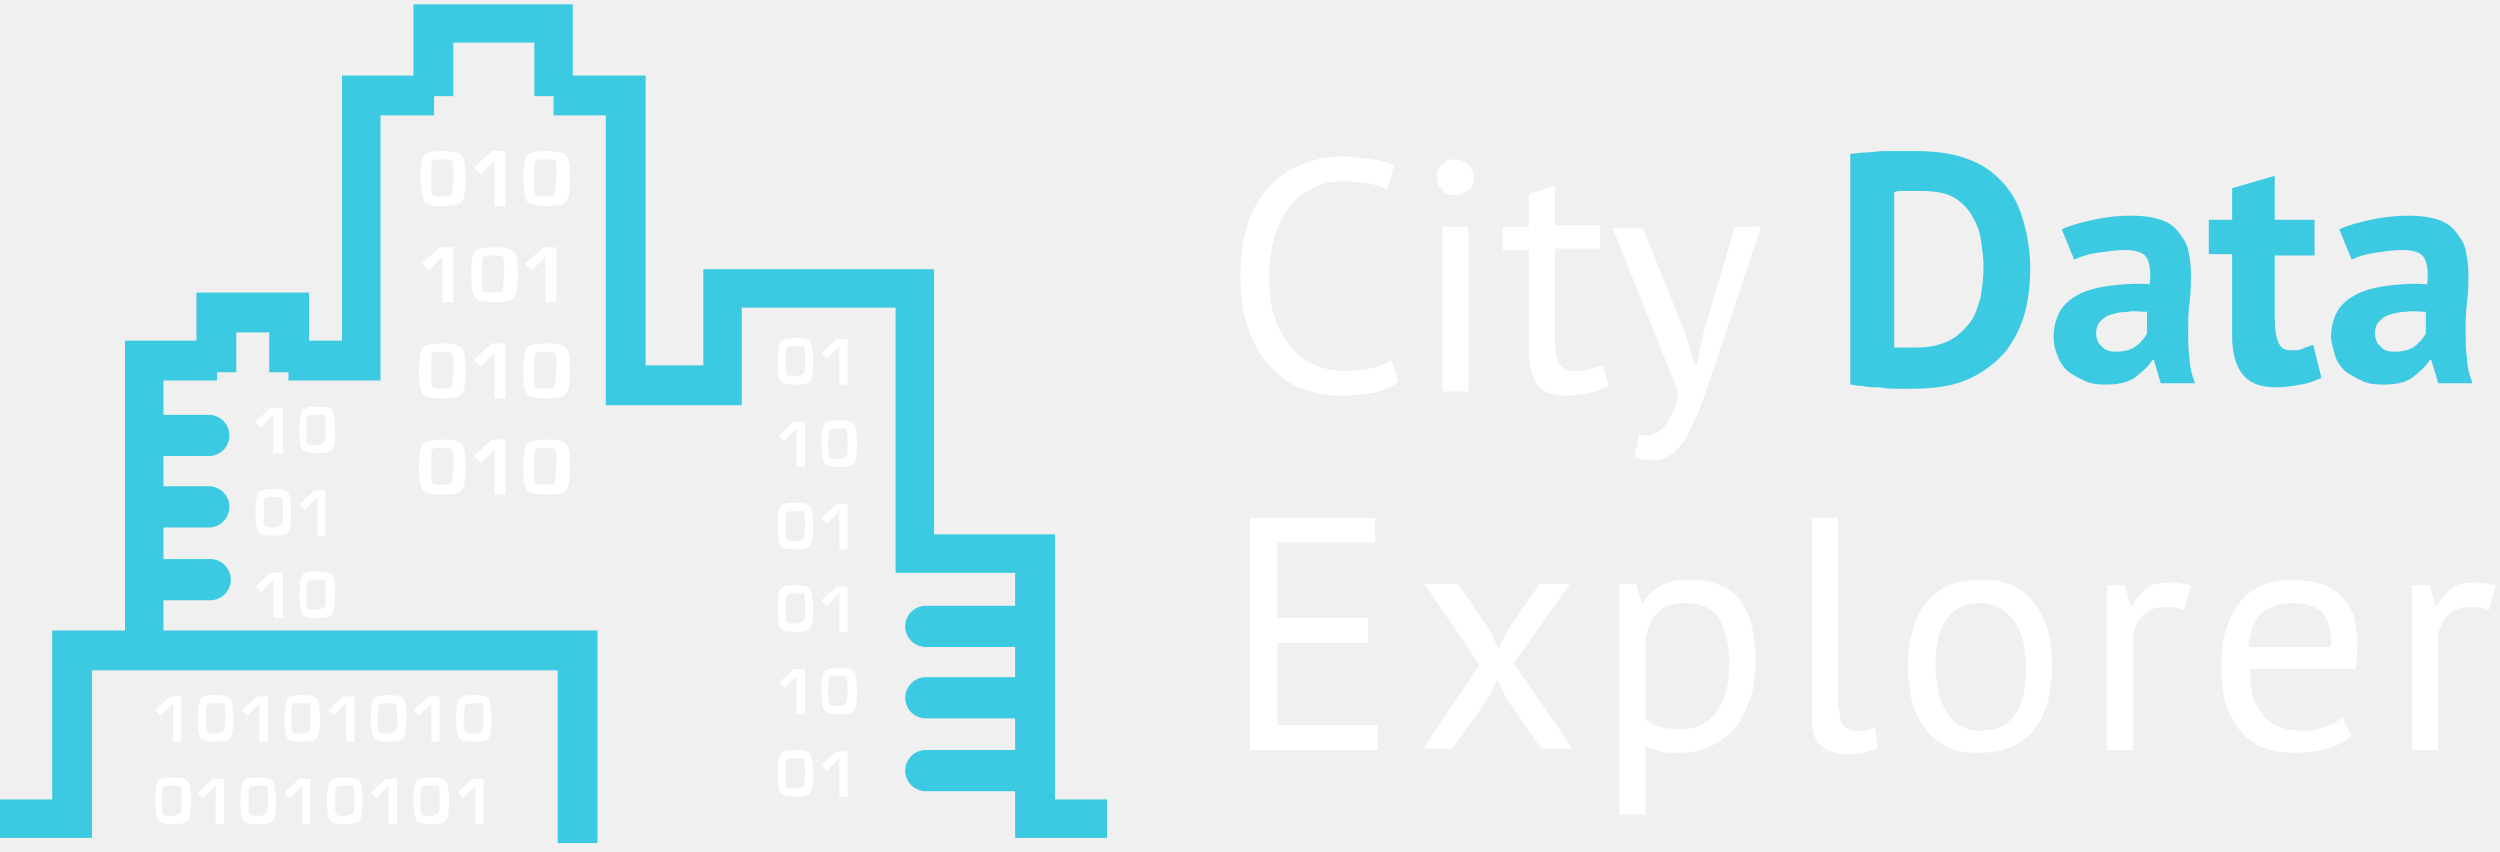
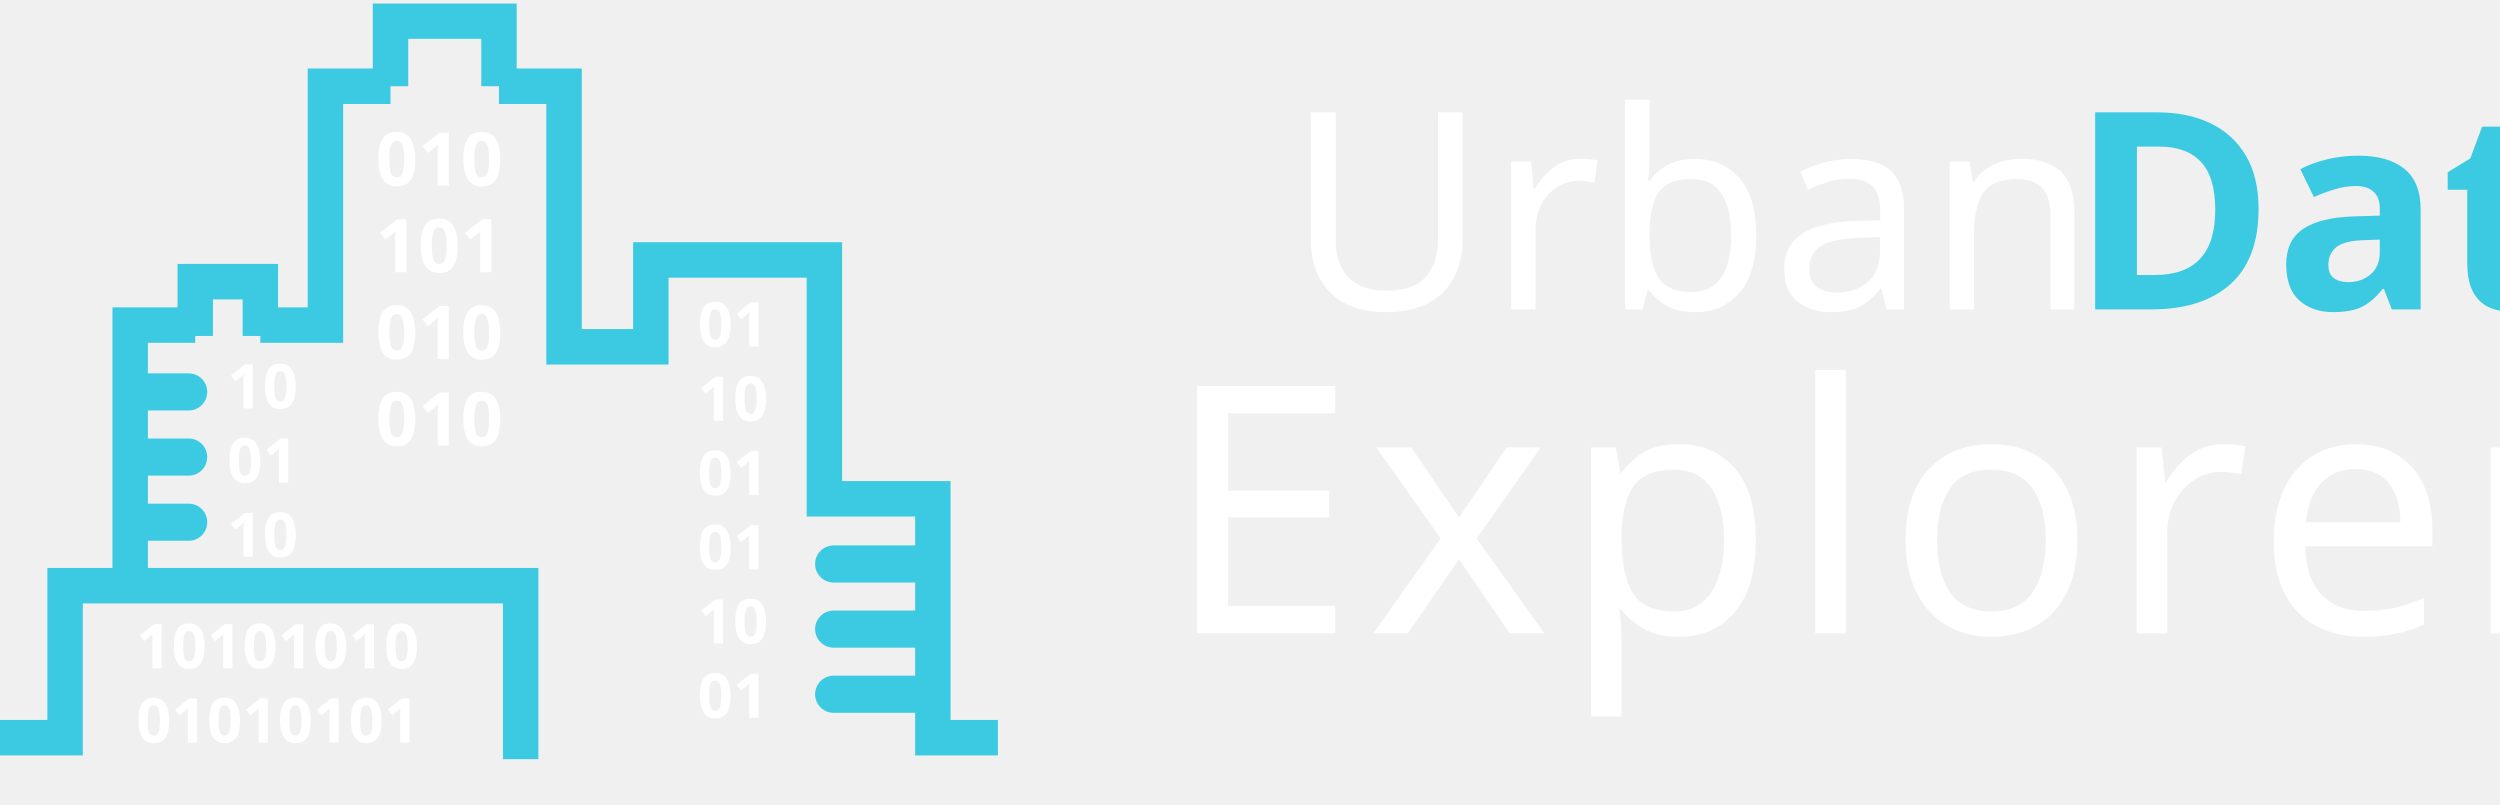
- <svg xmlns="http://www.w3.org/2000/svg" version="1.1" id="Layer_1" x="0px" y="0px" viewBox="0 0 182 62" style="enable-background:new 0 0 182 62;" xml:space="preserve">
-   <style type="text/css">
- 	.st0{enable-background:new    ;}
- 	.st1{fill:#FFFFFF;}
- 	.st2{fill:#3BCAE2;}
- 	.st3{filter:url(#Adobe_OpacityMaskFilter);}
- 	.st4{mask:url(#mask-2_1_);fill:#3BCAE2;}
- 	.st5{fill:none;stroke:#3BCAE2;stroke-width:3;stroke-linecap:round;}
- </style>
-   <g class="st0">
-     <path class="st1" d="M101.8,27.8c-0.5,0.4-1.1,0.6-1.8,0.8c-0.7,0.1-1.5,0.2-2.4,0.2c-1,0-2-0.2-2.8-0.5c-0.9-0.3-1.6-0.9-2.3-1.6   c-0.7-0.7-1.2-1.6-1.6-2.7c-0.4-1.1-0.6-2.4-0.6-3.9c0-1.6,0.2-2.9,0.6-4c0.4-1.1,1-2,1.7-2.7c0.7-0.7,1.5-1.2,2.3-1.5   c0.9-0.3,1.7-0.5,2.6-0.5c1,0,1.7,0.1,2.4,0.2c0.6,0.1,1.1,0.2,1.6,0.4l-0.5,1.8c-0.8-0.4-1.9-0.6-3.3-0.6c-0.7,0-1.3,0.1-1.9,0.4   s-1.2,0.6-1.7,1.2c-0.5,0.5-0.9,1.3-1.2,2.1c-0.3,0.9-0.5,2-0.5,3.2c0,1.2,0.1,2.2,0.4,3c0.3,0.9,0.7,1.6,1.2,2.2s1.1,1,1.8,1.3   s1.4,0.4,2.2,0.4c0.7,0,1.3-0.1,1.9-0.2c0.5-0.1,1-0.3,1.4-0.6L101.8,27.8z" />
-     <path class="st1" d="M104.6,12.9c0-0.4,0.1-0.7,0.4-0.9c0.2-0.3,0.6-0.4,0.9-0.4s0.7,0.1,1,0.4c0.3,0.3,0.4,0.6,0.4,0.9   c0,0.4-0.1,0.7-0.4,0.9c-0.3,0.2-0.6,0.4-1,0.4s-0.7-0.1-0.9-0.4C104.7,13.6,104.6,13.2,104.6,12.9z M105,16.5h1.9v12H105V16.5z" />
-     <path class="st1" d="M109.4,16.5h1.9v-2.4l1.9-0.6v2.9h3.3v1.7h-3.3v6.6c0,0.8,0.1,1.4,0.3,1.8c0.2,0.3,0.6,0.5,1.1,0.5   c0.4,0,0.8,0,1.1-0.1c0.3-0.1,0.6-0.2,1-0.3l0.4,1.5c-0.4,0.2-0.9,0.4-1.4,0.5s-1.1,0.2-1.7,0.2c-1,0-1.7-0.3-2.1-0.8   c-0.4-0.6-0.6-1.5-0.6-2.8v-7h-1.9V16.5z" />
-     <path class="st1" d="M122.7,24.3l0.7,2.3h0.1l0.5-2.3l2.3-7.8h1.9l-3.6,10.8c-0.3,0.8-0.5,1.5-0.8,2.3c-0.3,0.7-0.6,1.4-0.9,2   c-0.3,0.6-0.7,1-1.1,1.4c-0.4,0.3-0.9,0.5-1.4,0.5c-0.6,0-1-0.1-1.4-0.2l0.3-1.7c0.2,0.1,0.4,0.1,0.6,0.1c0.4,0,0.9-0.2,1.3-0.7   c0.4-0.5,0.8-1.3,1-2.4l-4.8-12h2.2L122.7,24.3z" />
-   </g>
-   <g class="st0">
-     <path class="st2" d="M134.7,11.2c0.3,0,0.7-0.1,1.1-0.1c0.4,0,0.9-0.1,1.3-0.1c0.4,0,0.9,0,1.3,0c0.4,0,0.8,0,1.1,0   c1.5,0,2.8,0.2,3.8,0.6c1.1,0.4,1.9,1,2.6,1.8s1.1,1.6,1.4,2.7c0.3,1,0.5,2.2,0.5,3.4c0,1.1-0.1,2.2-0.4,3.3s-0.8,2-1.4,2.8   c-0.7,0.8-1.6,1.5-2.7,2c-1.1,0.5-2.5,0.7-4.1,0.7c-0.3,0-0.6,0-1,0c-0.4,0-0.9,0-1.3-0.1c-0.5,0-0.9,0-1.3-0.1   c-0.4,0-0.7-0.1-0.9-0.1V11.2z M139.8,13.9c-0.4,0-0.7,0-1.1,0c-0.4,0-0.6,0-0.8,0.1v11.3c0.1,0,0.2,0,0.3,0s0.3,0,0.5,0   c0.2,0,0.3,0,0.5,0c0.2,0,0.3,0,0.4,0c0.9,0,1.7-0.2,2.3-0.5c0.6-0.3,1.1-0.8,1.5-1.3c0.4-0.5,0.6-1.2,0.8-1.9   c0.1-0.7,0.2-1.4,0.2-2.2c0-0.7-0.1-1.3-0.2-2c-0.1-0.7-0.4-1.3-0.7-1.8c-0.3-0.5-0.8-1-1.4-1.3S140.7,13.9,139.8,13.9z" />
-     <path class="st2" d="M150.1,16.7c0.6-0.3,1.4-0.5,2.3-0.7c0.9-0.2,1.8-0.3,2.8-0.3c0.8,0,1.5,0.1,2.1,0.3c0.6,0.2,1,0.5,1.3,0.9   s0.6,0.8,0.7,1.3c0.1,0.5,0.2,1.1,0.2,1.7c0,0.7,0,1.4-0.1,2.1s-0.1,1.4-0.1,2.1c0,0.7,0,1.4,0.1,2c0,0.6,0.2,1.3,0.4,1.8h-2.5   l-0.5-1.7h-0.1c-0.3,0.5-0.8,0.9-1.3,1.3c-0.6,0.4-1.3,0.5-2.2,0.5c-0.6,0-1.1-0.1-1.5-0.3s-0.8-0.4-1.2-0.7   c-0.3-0.3-0.6-0.7-0.7-1.1c-0.2-0.4-0.3-0.9-0.3-1.4c0-0.7,0.2-1.4,0.5-1.9s0.8-0.9,1.4-1.2c0.6-0.3,1.4-0.5,2.2-0.6   c0.9-0.1,1.8-0.2,2.9-0.1c0.1-0.9,0-1.5-0.2-1.9c-0.2-0.4-0.8-0.6-1.6-0.6c-0.6,0-1.3,0.1-2,0.2c-0.7,0.1-1.3,0.3-1.7,0.5   L150.1,16.7z M154,25.6c0.6,0,1.1-0.1,1.5-0.4s0.6-0.6,0.8-0.9v-1.6c-0.5,0-1-0.1-1.4,0c-0.5,0-0.9,0.1-1.2,0.2   c-0.4,0.1-0.6,0.3-0.8,0.5s-0.3,0.5-0.3,0.8c0,0.4,0.1,0.8,0.4,1C153.2,25.5,153.6,25.6,154,25.6z" />
-     <path class="st2" d="M160.8,16h1.7v-2.3l3.1-0.9V16h2.9v2.6h-2.9v4.6c0,0.8,0.1,1.4,0.3,1.8s0.5,0.5,0.9,0.5c0.3,0,0.6,0,0.8-0.1   c0.2-0.1,0.5-0.2,0.8-0.3l0.6,2.4c-0.4,0.2-0.9,0.4-1.5,0.5c-0.6,0.1-1.2,0.2-1.8,0.2c-1.1,0-1.9-0.3-2.4-0.9   c-0.5-0.6-0.8-1.5-0.8-2.8v-6h-1.7V16z" />
-     <path class="st2" d="M170.3,16.7c0.6-0.3,1.4-0.5,2.3-0.7c0.9-0.2,1.8-0.3,2.8-0.3c0.8,0,1.5,0.1,2.1,0.3c0.6,0.2,1,0.5,1.3,0.9   s0.6,0.8,0.7,1.3c0.1,0.5,0.2,1.1,0.2,1.7c0,0.7,0,1.4-0.1,2.1s-0.1,1.4-0.1,2.1c0,0.7,0,1.4,0.1,2c0,0.6,0.2,1.3,0.4,1.8h-2.5   l-0.5-1.7h-0.1c-0.3,0.5-0.8,0.9-1.3,1.3c-0.6,0.4-1.3,0.5-2.2,0.5c-0.6,0-1.1-0.1-1.5-0.3c-0.4-0.2-0.8-0.4-1.2-0.7   c-0.3-0.3-0.6-0.7-0.7-1.1s-0.3-0.9-0.3-1.4c0-0.7,0.2-1.4,0.5-1.9c0.3-0.5,0.8-0.9,1.4-1.2c0.6-0.3,1.4-0.5,2.2-0.6   c0.9-0.1,1.8-0.2,2.9-0.1c0.1-0.9,0-1.5-0.2-1.9c-0.2-0.4-0.8-0.6-1.6-0.6c-0.6,0-1.3,0.1-2,0.2c-0.7,0.1-1.3,0.3-1.7,0.5   L170.3,16.7z M174.3,25.6c0.6,0,1.1-0.1,1.5-0.4c0.4-0.3,0.6-0.6,0.8-0.9v-1.6c-0.5,0-1-0.1-1.4,0c-0.5,0-0.9,0.1-1.2,0.2   c-0.4,0.1-0.6,0.3-0.8,0.5c-0.2,0.2-0.3,0.5-0.3,0.8c0,0.4,0.1,0.8,0.4,1C173.5,25.5,173.8,25.6,174.3,25.6z" />
-   </g>
-   <g class="st0">
-     <path class="st1" d="M91,37.7h9.1v1.8H93V45h6.6v1.8H93v6h7.3v1.8H91V37.7z" />
-     <path class="st1" d="M107.7,48.4l-4-5.9h2.4l2.3,3.3l0.7,1.4l0.7-1.4l2.3-3.3h2.2l-4.1,5.8l4.3,6.2h-2.3l-2.5-3.6l-0.7-1.4   l-0.7,1.4l-2.6,3.6h-2.1L107.7,48.4z" />
-     <path class="st1" d="M117.8,42.5h1.3l0.4,1.4h0.1c0.4-0.6,0.8-1,1.4-1.3s1.3-0.4,2-0.4c1.6,0,2.8,0.5,3.6,1.4   c0.8,0.9,1.2,2.5,1.2,4.6c0,1-0.1,1.9-0.4,2.7c-0.3,0.8-0.6,1.5-1.1,2.1c-0.5,0.6-1.1,1-1.7,1.3c-0.7,0.3-1.4,0.5-2.3,0.5   c-0.6,0-1.1,0-1.4-0.1c-0.3-0.1-0.7-0.2-1.1-0.4v5h-1.9V42.5z M122.7,43.9c-0.8,0-1.5,0.2-1.9,0.6c-0.5,0.4-0.8,1.1-1,1.9v6   c0.3,0.2,0.6,0.4,1,0.5s0.9,0.2,1.5,0.2c1.1,0,2-0.4,2.6-1.2s1-2,1-3.6c0-0.7-0.1-1.3-0.2-1.8c-0.1-0.5-0.3-1-0.5-1.4   s-0.6-0.7-1-0.9C123.8,44,123.3,43.9,122.7,43.9z" />
-     <path class="st1" d="M133.9,51.6c0,0.6,0.1,1,0.3,1.2s0.5,0.4,0.8,0.4c0.2,0,0.4,0,0.7,0c0.2,0,0.5-0.1,0.8-0.2l0.2,1.5   c-0.3,0.1-0.6,0.2-1.1,0.3s-0.9,0.1-1.2,0.1c-0.7,0-1.3-0.2-1.8-0.6c-0.5-0.4-0.7-1.1-0.7-2.1V37.7h1.9V51.6z" />
-     <path class="st1" d="M138.9,48.5c0-2,0.5-3.6,1.4-4.7c0.9-1.1,2.2-1.6,3.9-1.6c0.9,0,1.7,0.1,2.3,0.4s1.2,0.7,1.6,1.3   c0.4,0.6,0.8,1.2,1,2c0.2,0.8,0.3,1.6,0.3,2.6c0,2-0.5,3.6-1.4,4.7s-2.2,1.6-3.9,1.6c-0.9,0-1.7-0.1-2.3-0.4s-1.2-0.7-1.6-1.3   c-0.4-0.6-0.8-1.2-1-2C139,50.3,138.9,49.5,138.9,48.5z M140.9,48.5c0,0.6,0.1,1.2,0.2,1.8c0.1,0.6,0.3,1,0.6,1.5s0.6,0.8,1,1   c0.4,0.3,0.9,0.4,1.5,0.4c2.2,0,3.3-1.5,3.3-4.6c0-0.6-0.1-1.2-0.2-1.8c-0.1-0.6-0.3-1-0.6-1.5c-0.3-0.4-0.6-0.7-1-1   c-0.4-0.2-0.9-0.4-1.5-0.4C142,43.9,140.9,45.4,140.9,48.5z" />
-     <path class="st1" d="M159,44.4c-0.5-0.2-0.9-0.2-1.4-0.2c-0.7,0-1.2,0.2-1.6,0.6c-0.4,0.4-0.6,0.9-0.7,1.4v8.4h-1.9v-12h1.3   l0.4,1.5h0.1c0.3-0.5,0.7-1,1.1-1.3c0.4-0.3,1-0.4,1.6-0.4c0.5,0,1,0.1,1.6,0.2L159,44.4z" />
-     <path class="st1" d="M171.2,53.6c-0.5,0.4-1.1,0.7-1.8,0.9s-1.5,0.3-2.3,0.3c-0.9,0-1.7-0.1-2.4-0.4s-1.2-0.7-1.7-1.3   c-0.4-0.6-0.8-1.2-1-2c-0.2-0.8-0.3-1.6-0.3-2.6c0-2,0.5-3.6,1.4-4.7s2.2-1.6,3.9-1.6c0.5,0,1.1,0.1,1.6,0.2c0.5,0.1,1,0.3,1.5,0.7   s0.8,0.8,1.1,1.4c0.3,0.6,0.4,1.4,0.4,2.4c0,0.5,0,1.1-0.1,1.8h-7.7c0,0.7,0.1,1.3,0.2,1.9c0.1,0.5,0.4,1,0.7,1.4   c0.3,0.4,0.7,0.7,1.2,0.9c0.5,0.2,1.1,0.3,1.8,0.3c0.5,0,1.1-0.1,1.6-0.3c0.5-0.2,1-0.4,1.2-0.7L171.2,53.6z M167,43.9   c-0.9,0-1.7,0.2-2.3,0.7c-0.6,0.5-0.9,1.3-1,2.5h6c0-1.2-0.2-2.1-0.7-2.6C168.6,44.2,167.9,43.9,167,43.9z" />
-     <path class="st1" d="M181.2,44.4c-0.5-0.2-0.9-0.2-1.4-0.2c-0.7,0-1.2,0.2-1.6,0.6c-0.4,0.4-0.6,0.9-0.7,1.4v8.4h-1.9v-12h1.3   l0.4,1.5h0.1c0.3-0.5,0.7-1,1.1-1.3s1-0.4,1.6-0.4c0.5,0,1,0.1,1.6,0.2L181.2,44.4z" />
-   </g>
-   <g id="Page-1">
-     <g id="Group-112">
-       <g id="Clip-111">
- 		</g>
-       <defs>
-         <filter id="Adobe_OpacityMaskFilter" filterUnits="userSpaceOnUse" x="0" y="0.3" width="80.6" height="61.1">
-           <feColorMatrix type="matrix" values="1 0 0 0 0  0 1 0 0 0  0 0 1 0 0  0 0 0 1 0" />
-         </filter>
-       </defs>
-       <mask maskUnits="userSpaceOnUse" x="0" y="0.3" width="80.6" height="61.1" id="mask-2_1_">
-         <g class="st3">
-           <polygon id="path-1_1_" class="st1" points="0,61.4 80.6,61.4 80.6,0.3 0,0.3     " />
+ <svg xmlns="http://www.w3.org/2000/svg" xmlns:xlink="http://www.w3.org/1999/xlink" width="202px" height="65px" viewBox="0 0 202 65" version="1.1">
+   <defs>
+     <polygon id="path-1" points="0 61.359 80.634 61.359 80.634 0.27 0 0.27" />
+   </defs>
+   <g id="Page-1" stroke="none" stroke-width="1" fill="none" fill-rule="evenodd">
+     <g id="GrowthPlanner" transform="translate(-180, -20)">
+       <g id="Group-4" transform="translate(180, 20)">
+         <text id="Urban-Data-Explorer" transform="translate(148.5, 33) rotate(-360) translate(-148.5, -33) " font-family="PTSans-Regular, PT Sans" font-size="22.3" font-weight="normal" line-spacing="28">
+           <tspan x="103.912" y="25" fill="#FFFFFF">Urban </tspan>
+           <tspan x="167.289" y="25" font-family="PTSans-Bold, PT Sans" font-weight="bold" fill="#3BCAE2">Data</tspan>
+           <tspan x="211.621" y="25" font-size="28" fill="#FFFFFF" />
+           <tspan x="94" y="51.168" font-size="28" letter-spacing="0.9" fill="#FFFFFF">Explorer</tspan>
+         </text>
+         <g id="Page-1" transform="translate(40.5, 31) rotate(-360) translate(-40.5, -31) ">
+           <g id="Group-112">
+             <mask id="mask-2" fill="white">
+               <use xlink:href="#path-1" />
+             </mask>
+             <g id="Clip-111" />
+             <polygon id="Fill-110" fill="#3BCAE2" mask="url(#mask-2)" points="76.806 38.871 68.042 38.871 68.042 19.57 51.156 19.57 51.156 26.589 47.007 26.589 47.007 5.534 41.748 5.534 41.748 0.27 30.121 0.27 30.121 5.534 24.863 5.534 24.863 24.834 22.466 24.834 22.466 21.325 14.345 21.325 14.345 24.834 9.086 24.834 9.086 45.889 3.828 45.889 3.828 58.171 0 58.171 0 61.037 6.69 61.037 6.69 48.755 11.394 48.755 11.949 48.755 13.285 48.755 14.761 48.755 20.297 48.755 21.773 48.755 27.308 48.755 28.785 48.755 34.32 48.755 35.796 48.755 40.639 48.755 40.639 61.359 43.501 61.359 43.501 45.889 11.949 45.889 11.949 27.7 15.776 27.7 15.776 27.145 17.207 27.145 17.207 24.191 19.604 24.191 19.604 27.145 21.035 27.145 21.035 27.7 27.725 27.7 27.725 8.4 31.552 8.4 31.552 6.967 32.984 6.967 32.984 3.136 38.886 3.136 38.886 6.967 40.317 6.967 40.317 8.4 44.144 8.4 44.144 29.455 54.018 29.455 54.018 22.436 65.179 22.436 65.179 41.737 73.944 41.737 73.944 61.037 80.634 61.037 80.634 58.171 76.806 58.171" />
+           </g>
+           <path d="M67.359,45.568 L74.979,45.568" id="Stroke-113" stroke="#3BCAE2" stroke-width="3" stroke-linecap="round" />
+           <path d="M67.359,50.831 L74.878,50.831" id="Stroke-115" stroke="#3BCAE2" stroke-width="3" stroke-linecap="round" />
+           <path d="M67.359,56.095 L74.569,56.095" id="Stroke-117" stroke="#3BCAE2" stroke-width="3" stroke-linecap="round" />
+           <path d="M10.93,31.667 L15.244,31.667" id="Stroke-119" stroke="#3BCAE2" stroke-width="3" stroke-linecap="round" />
+           <path d="M10.939,36.931 L15.244,36.931" id="Stroke-121" stroke="#3BCAE2" stroke-width="3" stroke-linecap="round" />
+           <path d="M11.172,42.194 L15.244,42.194" id="Stroke-123" stroke="#3BCAE2" stroke-width="3" stroke-linecap="round" />
+           <g id="Group-2" transform="translate(11, 9)" fill="#FFFFFF" font-family="EurostileBold, Eurostile" font-weight="bold">
+             <text id="010-101-010-010" font-size="6">
+               <tspan x="19.352" y="6">010</tspan>
+               <tspan x="19.35" y="13">101</tspan>
+               <tspan x="19.352" y="20">010</tspan>
+               <tspan x="19.352" y="27">010</tspan>
+             </text>
+             <text id="01-10-01-01-10-01" font-size="5">
+               <tspan x="45.362" y="19">01</tspan>
+               <tspan x="45.362" y="25">10</tspan>
+               <tspan x="45.362" y="31">01</tspan>
+               <tspan x="45.362" y="37">01</tspan>
+               <tspan x="45.362" y="43">10</tspan>
+               <tspan x="45.362" y="49">01</tspan>
+             </text>
+             <text id="10-01-10" font-size="5">
+               <tspan x="7.362" y="24">10</tspan>
+               <tspan x="7.362" y="30">01</tspan>
+               <tspan x="7.362" y="36">10</tspan>
+             </text>
+             <text id="10101010-01010101" font-size="5">
+               <tspan x="0" y="45">10101010</tspan>
+               <tspan x="0" y="51">01010101</tspan>
+             </text>
+           </g>
        </g>
-       </mask>
-       <polygon id="Fill-110" class="st4" points="76.8,38.9 68,38.9 68,19.6 51.2,19.6 51.2,26.6 47,26.6 47,5.5 41.7,5.5 41.7,0.3     30.1,0.3 30.1,5.5 24.9,5.5 24.9,24.8 22.5,24.8 22.5,21.3 14.3,21.3 14.3,24.8 9.1,24.8 9.1,45.9 3.8,45.9 3.8,58.2 0,58.2 0,61     6.7,61 6.7,48.8 11.4,48.8 11.9,48.8 13.3,48.8 14.8,48.8 20.3,48.8 21.8,48.8 27.3,48.8 28.8,48.8 34.3,48.8 35.8,48.8     40.6,48.8 40.6,61.4 43.5,61.4 43.5,45.9 11.9,45.9 11.9,27.7 15.8,27.7 15.8,27.1 17.2,27.1 17.2,24.2 19.6,24.2 19.6,27.1     21,27.1 21,27.7 27.7,27.7 27.7,8.4 31.6,8.4 31.6,7 33,7 33,3.1 38.9,3.1 38.9,7 40.3,7 40.3,8.4 44.1,8.4 44.1,29.5 54,29.5     54,22.4 65.2,22.4 65.2,41.7 73.9,41.7 73.9,61 80.6,61 80.6,58.2 76.8,58.2   " />
-     </g>
-     <path id="Stroke-113" class="st5" d="M67.4,45.6H75" />
-     <path id="Stroke-115" class="st5" d="M67.4,50.8h7.5" />
-     <path id="Stroke-117" class="st5" d="M67.4,56.1h7.2" />
-     <path id="Stroke-119" class="st5" d="M10.9,31.7h4.3" />
-     <path id="Stroke-121" class="st5" d="M10.9,36.9h4.3" />
-     <path id="Stroke-123" class="st5" d="M11.2,42.2h4.1" />
-     <g id="Group-2" transform="translate(11, 9)">
-       <g class="st0">
-         <path class="st1" d="M21.2,2c0.7,0,1.2,0.1,1.4,0.3s0.3,0.8,0.3,1.7c0,0.9-0.1,1.5-0.3,1.7S22,6,21.2,6S20,5.9,19.9,5.7     S19.6,4.9,19.6,4s0.1-1.5,0.3-1.7S20.5,2,21.2,2z M21.2,2.6c-0.3,0-0.6,0-0.7,0.1s-0.1,0.3-0.1,0.7l0,0.5l0,0.5     c0,0.4,0,0.7,0.1,0.8s0.3,0.1,0.7,0.1c0.4,0,0.7-0.1,0.7-0.2s0.1-0.5,0.1-1.2c0-0.7,0-1.1-0.1-1.2S21.6,2.6,21.2,2.6z" />
-         <path class="st1" d="M25.8,2v4H25V2.7l-1,1l-0.5-0.5L24.8,2H25.8z" />
-         <path class="st1" d="M28.8,2c0.7,0,1.2,0.1,1.4,0.3s0.3,0.8,0.3,1.7c0,0.9-0.1,1.5-0.3,1.7S29.5,6,28.8,6s-1.2-0.1-1.4-0.3     S27.1,4.9,27.1,4s0.1-1.5,0.3-1.7S28,2,28.8,2z M28.7,2.6c-0.3,0-0.6,0-0.7,0.1s-0.1,0.3-0.1,0.7l0,0.5l0,0.5     c0,0.4,0,0.7,0.1,0.8s0.3,0.1,0.7,0.1c0.4,0,0.7-0.1,0.7-0.2s0.1-0.5,0.1-1.2c0-0.7,0-1.1-0.1-1.2S29.2,2.6,28.7,2.6z" />
-       </g>
-       <g class="st0">
-         <path class="st1" d="M22,9v4h-0.8V9.7l-1,1l-0.5-0.5L21,9H22z" />
-         <path class="st1" d="M25,9c0.7,0,1.2,0.1,1.4,0.3s0.3,0.8,0.3,1.7c0,0.9-0.1,1.5-0.3,1.7S25.7,13,25,13s-1.2-0.1-1.4-0.3     s-0.3-0.8-0.3-1.7s0.1-1.5,0.3-1.7S24.3,9,25,9z M24.9,9.6c-0.3,0-0.6,0-0.7,0.1s-0.1,0.3-0.1,0.7l0,0.5l0,0.5     c0,0.4,0,0.7,0.1,0.8s0.3,0.1,0.7,0.1c0.4,0,0.7-0.1,0.7-0.2s0.1-0.5,0.1-1.2c0-0.7,0-1.1-0.1-1.2S25.4,9.6,24.9,9.6z" />
-         <path class="st1" d="M29.5,9v4h-0.8V9.7l-1,1l-0.5-0.5L28.6,9H29.5z" />
-       </g>
-       <g class="st0">
-         <path class="st1" d="M21.2,16c0.7,0,1.2,0.1,1.4,0.3s0.3,0.8,0.3,1.7c0,0.9-0.1,1.5-0.3,1.7S22,20,21.2,20s-1.2-0.1-1.4-0.3     s-0.3-0.8-0.3-1.7s0.1-1.5,0.3-1.7S20.5,16,21.2,16z M21.2,16.6c-0.3,0-0.6,0-0.7,0.1s-0.1,0.3-0.1,0.7l0,0.5l0,0.5     c0,0.4,0,0.7,0.1,0.8s0.3,0.1,0.7,0.1c0.4,0,0.7-0.1,0.7-0.2s0.1-0.5,0.1-1.2c0-0.7,0-1.1-0.1-1.2S21.6,16.6,21.2,16.6z" />
-         <path class="st1" d="M25.8,16v4H25v-3.3l-1,1l-0.5-0.5l1.3-1.2H25.8z" />
-         <path class="st1" d="M28.8,16c0.7,0,1.2,0.1,1.4,0.3s0.3,0.8,0.3,1.7c0,0.9-0.1,1.5-0.3,1.7S29.5,20,28.8,20s-1.2-0.1-1.4-0.3     s-0.3-0.8-0.3-1.7s0.1-1.5,0.3-1.7S28,16,28.8,16z M28.7,16.6c-0.3,0-0.6,0-0.7,0.1s-0.1,0.3-0.1,0.7l0,0.5l0,0.5     c0,0.4,0,0.7,0.1,0.8s0.3,0.1,0.7,0.1c0.4,0,0.7-0.1,0.7-0.2s0.1-0.5,0.1-1.2c0-0.7,0-1.1-0.1-1.2S29.2,16.6,28.7,16.6z" />
-       </g>
-       <g class="st0">
-         <path class="st1" d="M21.2,23c0.7,0,1.2,0.1,1.4,0.3s0.3,0.8,0.3,1.7c0,0.9-0.1,1.5-0.3,1.7S22,27,21.2,27s-1.2-0.1-1.4-0.3     s-0.3-0.8-0.3-1.7s0.1-1.5,0.3-1.7S20.5,23,21.2,23z M21.2,23.6c-0.3,0-0.6,0-0.7,0.1s-0.1,0.3-0.1,0.7l0,0.5l0,0.5     c0,0.4,0,0.7,0.1,0.8s0.3,0.1,0.7,0.1c0.4,0,0.7-0.1,0.7-0.2s0.1-0.5,0.1-1.2c0-0.7,0-1.1-0.1-1.2S21.6,23.6,21.2,23.6z" />
-         <path class="st1" d="M25.8,23v4H25v-3.3l-1,1l-0.5-0.5l1.3-1.2H25.8z" />
-         <path class="st1" d="M28.8,23c0.7,0,1.2,0.1,1.4,0.3s0.3,0.8,0.3,1.7c0,0.9-0.1,1.5-0.3,1.7S29.5,27,28.8,27s-1.2-0.1-1.4-0.3     s-0.3-0.8-0.3-1.7s0.1-1.5,0.3-1.7S28,23,28.8,23z M28.7,23.6c-0.3,0-0.6,0-0.7,0.1s-0.1,0.3-0.1,0.7l0,0.5l0,0.5     c0,0.4,0,0.7,0.1,0.8s0.3,0.1,0.7,0.1c0.4,0,0.7-0.1,0.7-0.2s0.1-0.5,0.1-1.2c0-0.7,0-1.1-0.1-1.2S29.2,23.6,28.7,23.6z" />
-       </g>
-       <g class="st0">
-         <path class="st1" d="M46.9,15.6c0.6,0,1,0.1,1.1,0.3c0.1,0.2,0.2,0.7,0.2,1.4c0,0.8-0.1,1.2-0.2,1.4c-0.1,0.2-0.5,0.3-1.1,0.3     c-0.6,0-1-0.1-1.1-0.3c-0.1-0.2-0.2-0.7-0.2-1.4c0-0.8,0.1-1.2,0.2-1.4C45.9,15.7,46.3,15.6,46.9,15.6z M46.9,16.2     c-0.3,0-0.5,0-0.6,0.1c-0.1,0.1-0.1,0.3-0.1,0.6l0,0.4l0,0.4c0,0.3,0,0.5,0.1,0.6s0.3,0.1,0.6,0.1c0.3,0,0.5-0.1,0.6-0.2     s0.1-0.4,0.1-1c0-0.6,0-0.9-0.1-1C47.5,16.2,47.3,16.2,46.9,16.2z" />
-         <path class="st1" d="M50.7,15.7V19h-0.6v-2.8l-0.9,0.9l-0.4-0.4l1.1-1H50.7z" />
-       </g>
-       <g class="st0">
-         <path class="st1" d="M47.6,21.7V25h-0.6v-2.8l-0.9,0.9l-0.4-0.4l1.1-1H47.6z" />
-         <path class="st1" d="M50.1,21.6c0.6,0,1,0.1,1.1,0.3c0.1,0.2,0.2,0.7,0.2,1.4c0,0.8-0.1,1.2-0.2,1.4c-0.1,0.2-0.5,0.3-1.1,0.3     c-0.6,0-1-0.1-1.1-0.3c-0.1-0.2-0.2-0.7-0.2-1.4c0-0.8,0.1-1.2,0.2-1.4C49.1,21.7,49.5,21.6,50.1,21.6z M50,22.2     c-0.3,0-0.5,0-0.6,0.1c-0.1,0.1-0.1,0.3-0.1,0.6l0,0.4l0,0.4c0,0.3,0,0.5,0.1,0.6s0.3,0.1,0.6,0.1c0.3,0,0.5-0.1,0.6-0.2     s0.1-0.4,0.1-1c0-0.6,0-0.9-0.1-1C50.6,22.2,50.4,22.2,50,22.2z" />
-       </g>
-       <g class="st0">
-         <path class="st1" d="M46.9,27.6c0.6,0,1,0.1,1.1,0.3c0.1,0.2,0.2,0.7,0.2,1.4c0,0.8-0.1,1.2-0.2,1.4c-0.1,0.2-0.5,0.3-1.1,0.3     c-0.6,0-1-0.1-1.1-0.3c-0.1-0.2-0.2-0.7-0.2-1.4c0-0.8,0.1-1.2,0.2-1.4C45.9,27.7,46.3,27.6,46.9,27.6z M46.9,28.2     c-0.3,0-0.5,0-0.6,0.1c-0.1,0.1-0.1,0.3-0.1,0.6l0,0.4l0,0.4c0,0.3,0,0.5,0.1,0.6s0.3,0.1,0.6,0.1c0.3,0,0.5-0.1,0.6-0.2     s0.1-0.4,0.1-1c0-0.6,0-0.9-0.1-1C47.5,28.2,47.3,28.2,46.9,28.2z" />
-         <path class="st1" d="M50.7,27.7V31h-0.6v-2.8l-0.9,0.9l-0.4-0.4l1.1-1H50.7z" />
-       </g>
-       <g class="st0">
-         <path class="st1" d="M46.9,33.6c0.6,0,1,0.1,1.1,0.3c0.1,0.2,0.2,0.7,0.2,1.4c0,0.8-0.1,1.2-0.2,1.4c-0.1,0.2-0.5,0.3-1.1,0.3     c-0.6,0-1-0.1-1.1-0.3c-0.1-0.2-0.2-0.7-0.2-1.4c0-0.8,0.1-1.2,0.2-1.4C45.9,33.7,46.3,33.6,46.9,33.6z M46.9,34.2     c-0.3,0-0.5,0-0.6,0.1c-0.1,0.1-0.1,0.3-0.1,0.6l0,0.4l0,0.4c0,0.3,0,0.5,0.1,0.6s0.3,0.1,0.6,0.1c0.3,0,0.5-0.1,0.6-0.2     s0.1-0.4,0.1-1c0-0.6,0-0.9-0.1-1C47.5,34.2,47.3,34.2,46.9,34.2z" />
-         <path class="st1" d="M50.7,33.7V37h-0.6v-2.8l-0.9,0.9l-0.4-0.4l1.1-1H50.7z" />
-       </g>
-       <g class="st0">
-         <path class="st1" d="M47.6,39.7V43h-0.6v-2.8l-0.9,0.9l-0.4-0.4l1.1-1H47.6z" />
-         <path class="st1" d="M50.1,39.6c0.6,0,1,0.1,1.1,0.3c0.1,0.2,0.2,0.7,0.2,1.4c0,0.8-0.1,1.2-0.2,1.4c-0.1,0.2-0.5,0.3-1.1,0.3     c-0.6,0-1-0.1-1.1-0.3c-0.1-0.2-0.2-0.7-0.2-1.4c0-0.8,0.1-1.2,0.2-1.4C49.1,39.7,49.5,39.6,50.1,39.6z M50,40.2     c-0.3,0-0.5,0-0.6,0.1c-0.1,0.1-0.1,0.3-0.1,0.6l0,0.4l0,0.4c0,0.3,0,0.5,0.1,0.6s0.3,0.1,0.6,0.1c0.3,0,0.5-0.1,0.6-0.2     s0.1-0.4,0.1-1c0-0.6,0-0.9-0.1-1C50.6,40.2,50.4,40.2,50,40.2z" />
-       </g>
-       <g class="st0">
-         <path class="st1" d="M46.9,45.6c0.6,0,1,0.1,1.1,0.3c0.1,0.2,0.2,0.7,0.2,1.4c0,0.8-0.1,1.2-0.2,1.4c-0.1,0.2-0.5,0.3-1.1,0.3     c-0.6,0-1-0.1-1.1-0.3c-0.1-0.2-0.2-0.7-0.2-1.4c0-0.8,0.1-1.2,0.2-1.4C45.9,45.7,46.3,45.6,46.9,45.6z M46.9,46.2     c-0.3,0-0.5,0-0.6,0.1c-0.1,0.1-0.1,0.3-0.1,0.6l0,0.4l0,0.4c0,0.3,0,0.5,0.1,0.6s0.3,0.1,0.6,0.1c0.3,0,0.5-0.1,0.6-0.2     s0.1-0.4,0.1-1c0-0.6,0-0.9-0.1-1C47.5,46.2,47.3,46.2,46.9,46.2z" />
-         <path class="st1" d="M50.7,45.7V49h-0.6v-2.8l-0.9,0.9l-0.4-0.4l1.1-1H50.7z" />
-       </g>
-       <g class="st0">
-         <path class="st1" d="M9.6,20.7V24H8.9v-2.8l-0.9,0.9l-0.4-0.4l1.1-1H9.6z" />
-         <path class="st1" d="M12.1,20.6c0.6,0,1,0.1,1.1,0.3c0.1,0.2,0.2,0.7,0.2,1.4c0,0.8-0.1,1.2-0.2,1.4c-0.1,0.2-0.5,0.3-1.1,0.3     c-0.6,0-1-0.1-1.1-0.3c-0.1-0.2-0.2-0.7-0.2-1.4c0-0.8,0.1-1.2,0.2-1.4C11.1,20.7,11.5,20.6,12.1,20.6z M12,21.2     c-0.3,0-0.5,0-0.6,0.1c-0.1,0.1-0.1,0.3-0.1,0.6l0,0.4l0,0.4c0,0.3,0,0.5,0.1,0.6s0.3,0.1,0.6,0.1c0.3,0,0.5-0.1,0.6-0.2     s0.1-0.4,0.1-1c0-0.6,0-0.9-0.1-1C12.6,21.2,12.4,21.2,12,21.2z" />
-       </g>
-       <g class="st0">
-         <path class="st1" d="M8.9,26.6c0.6,0,1,0.1,1.1,0.3c0.1,0.2,0.2,0.7,0.2,1.4c0,0.8-0.1,1.2-0.2,1.4C9.9,29.9,9.5,30,8.9,30     c-0.6,0-1-0.1-1.1-0.3c-0.1-0.2-0.2-0.7-0.2-1.4c0-0.8,0.1-1.2,0.2-1.4C7.9,26.7,8.3,26.6,8.9,26.6z M8.9,27.2     c-0.3,0-0.5,0-0.6,0.1c-0.1,0.1-0.1,0.3-0.1,0.6l0,0.4l0,0.4c0,0.3,0,0.5,0.1,0.6s0.3,0.1,0.6,0.1c0.3,0,0.5-0.1,0.6-0.2     s0.1-0.4,0.1-1c0-0.6,0-0.9-0.1-1C9.5,27.2,9.3,27.2,8.9,27.2z" />
-         <path class="st1" d="M12.7,26.7V30h-0.6v-2.8l-0.9,0.9l-0.4-0.4l1.1-1H12.7z" />
-       </g>
-       <g class="st0">
-         <path class="st1" d="M9.6,32.7V36H8.9v-2.8l-0.9,0.9l-0.4-0.4l1.1-1H9.6z" />
-         <path class="st1" d="M12.1,32.6c0.6,0,1,0.1,1.1,0.3c0.1,0.2,0.2,0.7,0.2,1.4c0,0.8-0.1,1.2-0.2,1.4c-0.1,0.2-0.5,0.3-1.1,0.3     c-0.6,0-1-0.1-1.1-0.3c-0.1-0.2-0.2-0.7-0.2-1.4c0-0.8,0.1-1.2,0.2-1.4C11.1,32.7,11.5,32.6,12.1,32.6z M12,33.2     c-0.3,0-0.5,0-0.6,0.1c-0.1,0.1-0.1,0.3-0.1,0.6l0,0.4l0,0.4c0,0.3,0,0.5,0.1,0.6s0.3,0.1,0.6,0.1c0.3,0,0.5-0.1,0.6-0.2     s0.1-0.4,0.1-1c0-0.6,0-0.9-0.1-1C12.6,33.2,12.4,33.2,12,33.2z" />
-       </g>
-       <g class="st0">
-         <path class="st1" d="M2.2,41.7V45H1.6v-2.8l-0.9,0.9l-0.4-0.4l1.1-1H2.2z" />
-         <path class="st1" d="M4.7,41.6c0.6,0,1,0.1,1.1,0.3s0.2,0.7,0.2,1.4c0,0.8-0.1,1.2-0.2,1.4S5.3,45,4.7,45s-1-0.1-1.1-0.3     s-0.2-0.7-0.2-1.4c0-0.8,0.1-1.2,0.2-1.4S4.1,41.6,4.7,41.6z M4.7,42.2c-0.3,0-0.5,0-0.6,0.1C4,42.4,4,42.6,4,42.9l0,0.4l0,0.4     c0,0.3,0,0.5,0.1,0.6s0.3,0.1,0.6,0.1c0.3,0,0.5-0.1,0.6-0.2s0.1-0.4,0.1-1c0-0.6,0-0.9-0.1-1C5.3,42.2,5,42.2,4.7,42.2z" />
-         <path class="st1" d="M8.5,41.7V45H7.9v-2.8L7,43.1l-0.4-0.4l1.1-1H8.5z" />
-         <path class="st1" d="M11,41.6c0.6,0,1,0.1,1.1,0.3s0.2,0.7,0.2,1.4c0,0.8-0.1,1.2-0.2,1.4S11.6,45,11,45s-1-0.1-1.1-0.3     s-0.2-0.7-0.2-1.4c0-0.8,0.1-1.2,0.2-1.4S10.4,41.6,11,41.6z M10.9,42.2c-0.3,0-0.5,0-0.6,0.1c-0.1,0.1-0.1,0.3-0.1,0.6l0,0.4     l0,0.4c0,0.3,0,0.5,0.1,0.6s0.3,0.1,0.6,0.1c0.3,0,0.5-0.1,0.6-0.2s0.1-0.4,0.1-1c0-0.6,0-0.9-0.1-1     C11.5,42.2,11.3,42.2,10.9,42.2z" />
-         <path class="st1" d="M14.8,41.7V45h-0.6v-2.8l-0.9,0.9l-0.4-0.4l1.1-1H14.8z" />
-         <path class="st1" d="M17.3,41.6c0.6,0,1,0.1,1.1,0.3s0.2,0.7,0.2,1.4c0,0.8-0.1,1.2-0.2,1.4S17.9,45,17.3,45s-1-0.1-1.1-0.3     s-0.2-0.7-0.2-1.4c0-0.8,0.1-1.2,0.2-1.4S16.6,41.6,17.3,41.6z M17.2,42.2c-0.3,0-0.5,0-0.6,0.1c-0.1,0.1-0.1,0.3-0.1,0.6l0,0.4     l0,0.4c0,0.3,0,0.5,0.1,0.6s0.3,0.1,0.6,0.1c0.3,0,0.5-0.1,0.6-0.2s0.1-0.4,0.1-1c0-0.6,0-0.9-0.1-1     C17.8,42.2,17.6,42.2,17.2,42.2z" />
-         <path class="st1" d="M21,41.7V45h-0.6v-2.8l-0.9,0.9l-0.4-0.4l1.1-1H21z" />
-         <path class="st1" d="M23.5,41.6c0.6,0,1,0.1,1.1,0.3s0.2,0.7,0.2,1.4c0,0.8-0.1,1.2-0.2,1.4S24.1,45,23.5,45s-1-0.1-1.1-0.3     s-0.2-0.7-0.2-1.4c0-0.8,0.1-1.2,0.2-1.4S22.9,41.6,23.5,41.6z M23.5,42.2c-0.3,0-0.5,0-0.6,0.1c-0.1,0.1-0.1,0.3-0.1,0.6l0,0.4     l0,0.4c0,0.3,0,0.5,0.1,0.6s0.3,0.1,0.6,0.1c0.3,0,0.5-0.1,0.6-0.2s0.1-0.4,0.1-1c0-0.6,0-0.9-0.1-1     C24.1,42.2,23.9,42.2,23.5,42.2z" />
-       </g>
-       <g class="st0">
-         <path class="st1" d="M1.6,47.6c0.6,0,1,0.1,1.1,0.3s0.2,0.7,0.2,1.4c0,0.8-0.1,1.2-0.2,1.4S2.2,51,1.6,51s-1-0.1-1.1-0.3     s-0.2-0.7-0.2-1.4c0-0.8,0.1-1.2,0.2-1.4S1,47.6,1.6,47.6z M1.5,48.2c-0.3,0-0.5,0-0.6,0.1c-0.1,0.1-0.1,0.3-0.1,0.6l0,0.4l0,0.4     c0,0.3,0,0.5,0.1,0.6s0.3,0.1,0.6,0.1c0.3,0,0.5-0.1,0.6-0.2s0.1-0.4,0.1-1c0-0.6,0-0.9-0.1-1C2.1,48.2,1.9,48.2,1.5,48.2z" />
-         <path class="st1" d="M5.3,47.7V51H4.7v-2.8l-0.9,0.9l-0.4-0.4l1.1-1H5.3z" />
-         <path class="st1" d="M7.8,47.6c0.6,0,1,0.1,1.1,0.3s0.2,0.7,0.2,1.4c0,0.8-0.1,1.2-0.2,1.4S8.5,51,7.8,51s-1-0.1-1.1-0.3     s-0.2-0.7-0.2-1.4c0-0.8,0.1-1.2,0.2-1.4S7.2,47.6,7.8,47.6z M7.8,48.2c-0.3,0-0.5,0-0.6,0.1c-0.1,0.1-0.1,0.3-0.1,0.6l0,0.4     l0,0.4c0,0.3,0,0.5,0.1,0.6s0.3,0.1,0.6,0.1c0.3,0,0.5-0.1,0.6-0.2s0.1-0.4,0.1-1c0-0.6,0-0.9-0.1-1C8.4,48.2,8.2,48.2,7.8,48.2z     " />
-         <path class="st1" d="M11.6,47.7V51H11v-2.8l-0.9,0.9l-0.4-0.4l1.1-1H11.6z" />
-         <path class="st1" d="M14.1,47.6c0.6,0,1,0.1,1.1,0.3s0.2,0.7,0.2,1.4c0,0.8-0.1,1.2-0.2,1.4S14.7,51,14.1,51s-1-0.1-1.1-0.3     s-0.2-0.7-0.2-1.4c0-0.8,0.1-1.2,0.2-1.4S13.5,47.6,14.1,47.6z M14.1,48.2c-0.3,0-0.5,0-0.6,0.1c-0.1,0.1-0.1,0.3-0.1,0.6l0,0.4     l0,0.4c0,0.3,0,0.5,0.1,0.6s0.3,0.1,0.6,0.1c0.3,0,0.5-0.1,0.6-0.2s0.1-0.4,0.1-1c0-0.6,0-0.9-0.1-1     C14.7,48.2,14.5,48.2,14.1,48.2z" />
-         <path class="st1" d="M17.9,47.7V51h-0.6v-2.8l-0.9,0.9L16,48.7l1.1-1H17.9z" />
-         <path class="st1" d="M20.4,47.6c0.6,0,1,0.1,1.1,0.3s0.2,0.7,0.2,1.4c0,0.8-0.1,1.2-0.2,1.4S21,51,20.4,51s-1-0.1-1.1-0.3     s-0.2-0.7-0.2-1.4c0-0.8,0.1-1.2,0.2-1.4S19.8,47.6,20.4,47.6z M20.3,48.2c-0.3,0-0.5,0-0.6,0.1c-0.1,0.1-0.1,0.3-0.1,0.6l0,0.4     l0,0.4c0,0.3,0,0.5,0.1,0.6s0.3,0.1,0.6,0.1c0.3,0,0.5-0.1,0.6-0.2s0.1-0.4,0.1-1c0-0.6,0-0.9-0.1-1C21,48.2,20.7,48.2,20.3,48.2     z" />
-         <path class="st1" d="M24.2,47.7V51h-0.6v-2.8l-0.9,0.9l-0.4-0.4l1.1-1H24.2z" />
      </g>
    </g>
  </g>
</svg>
